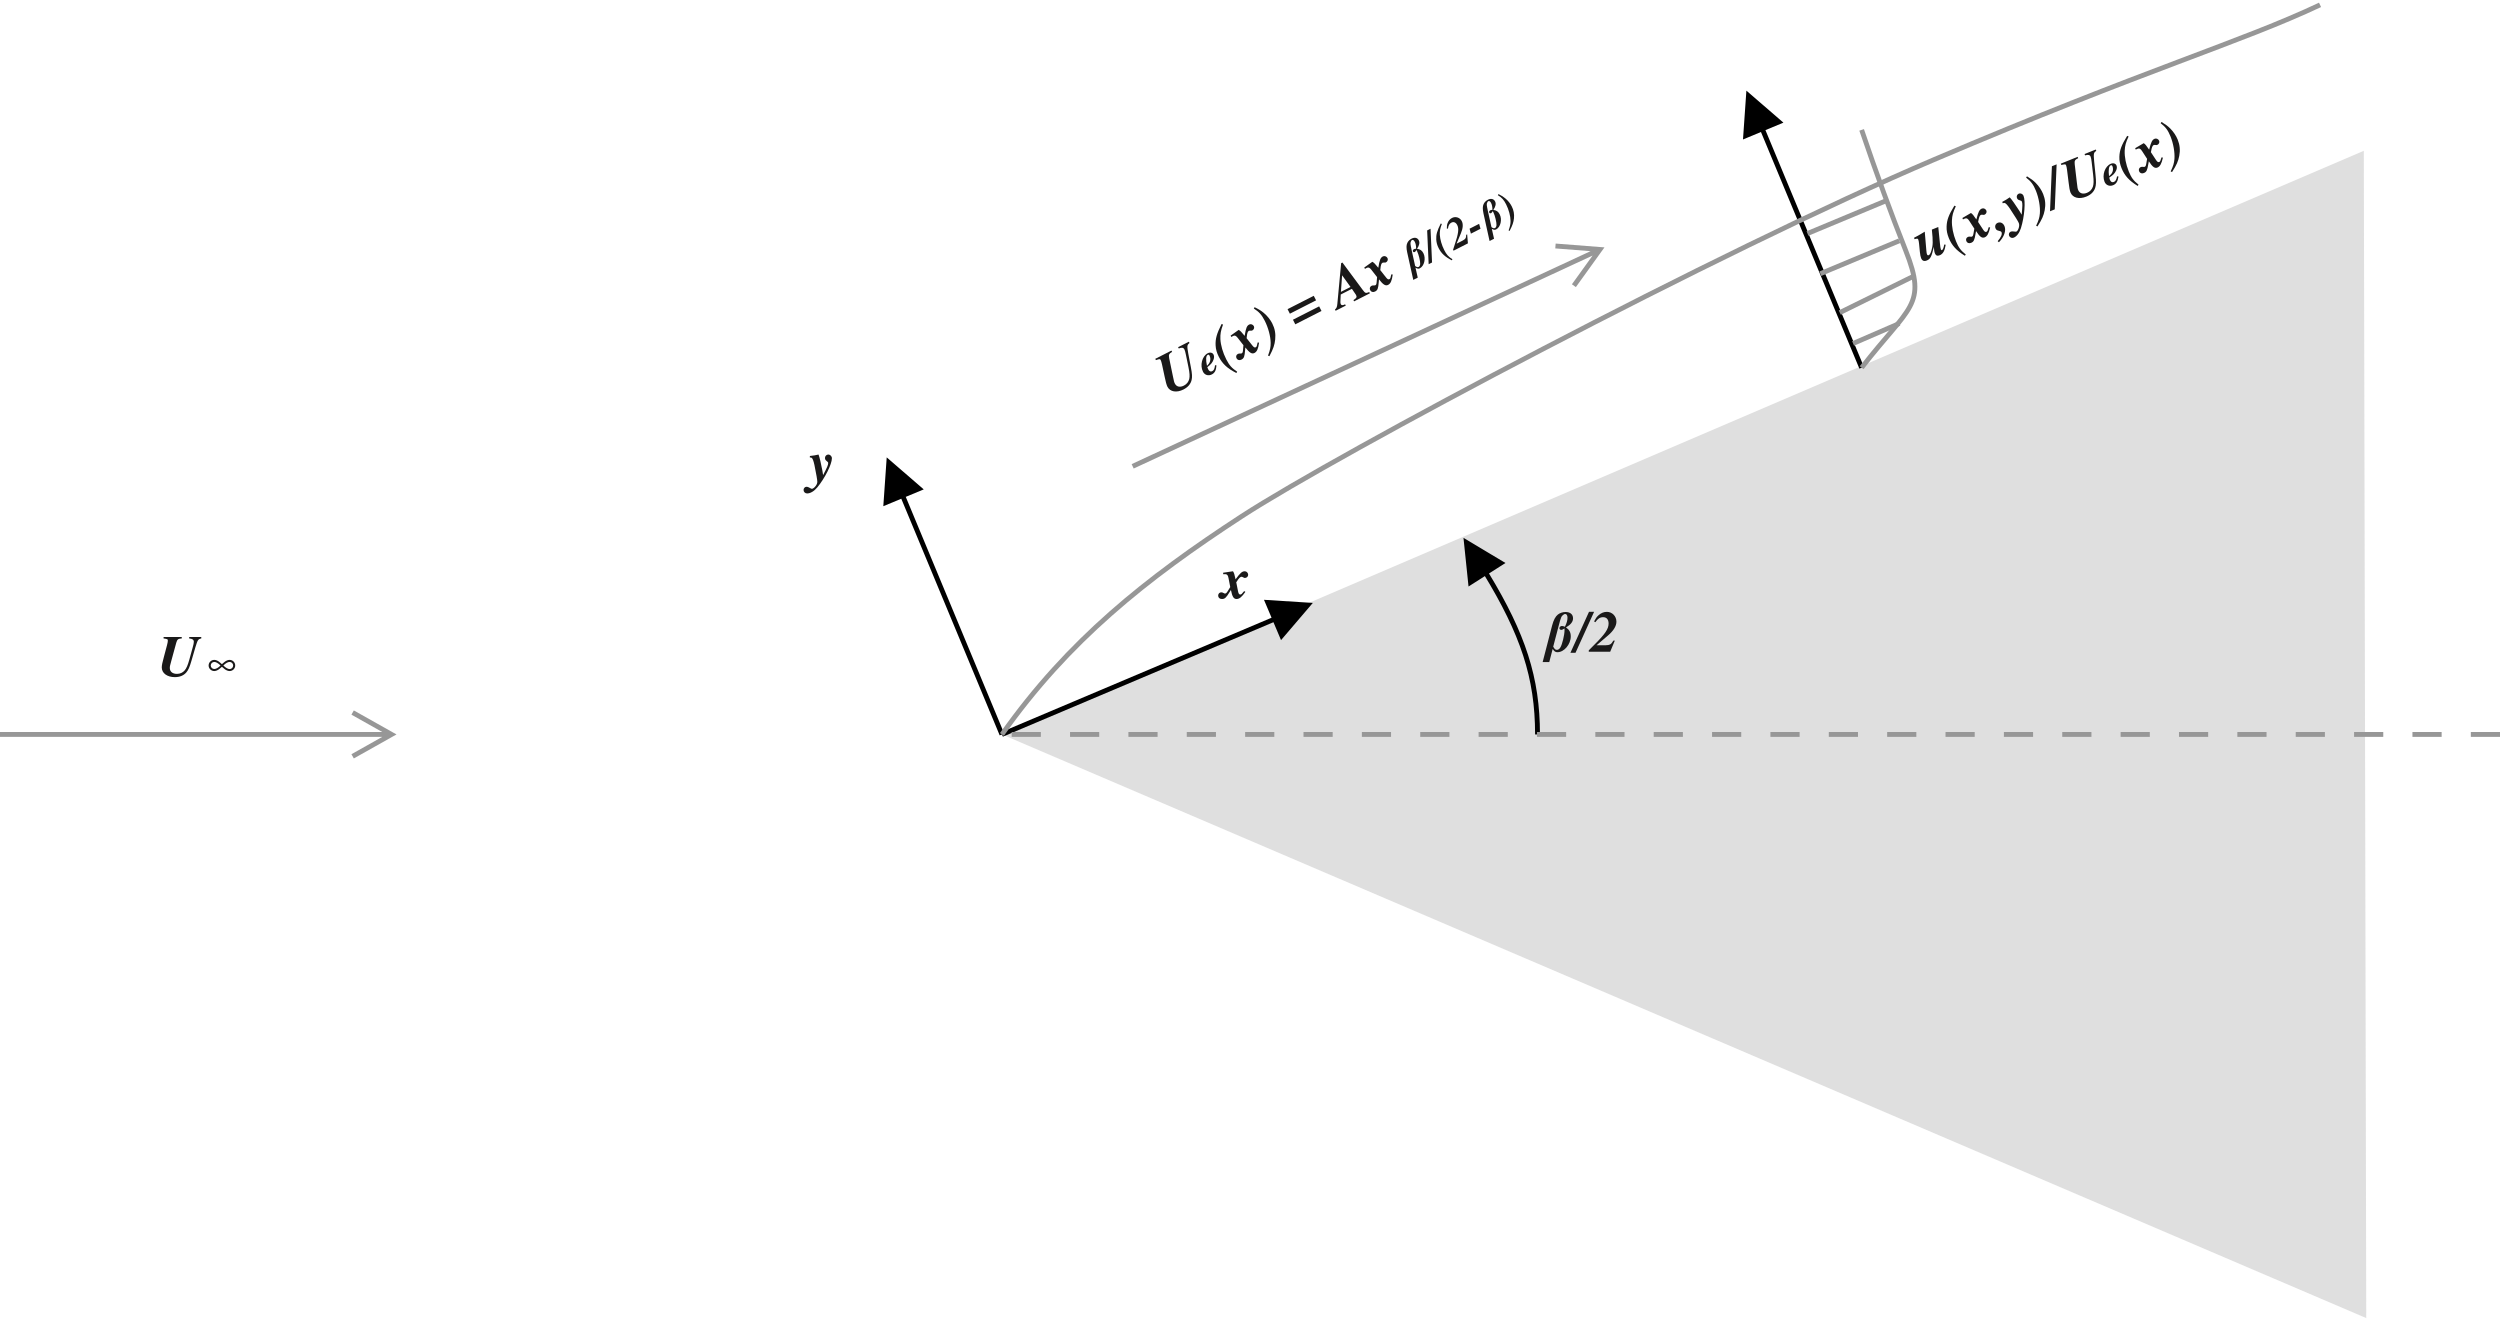
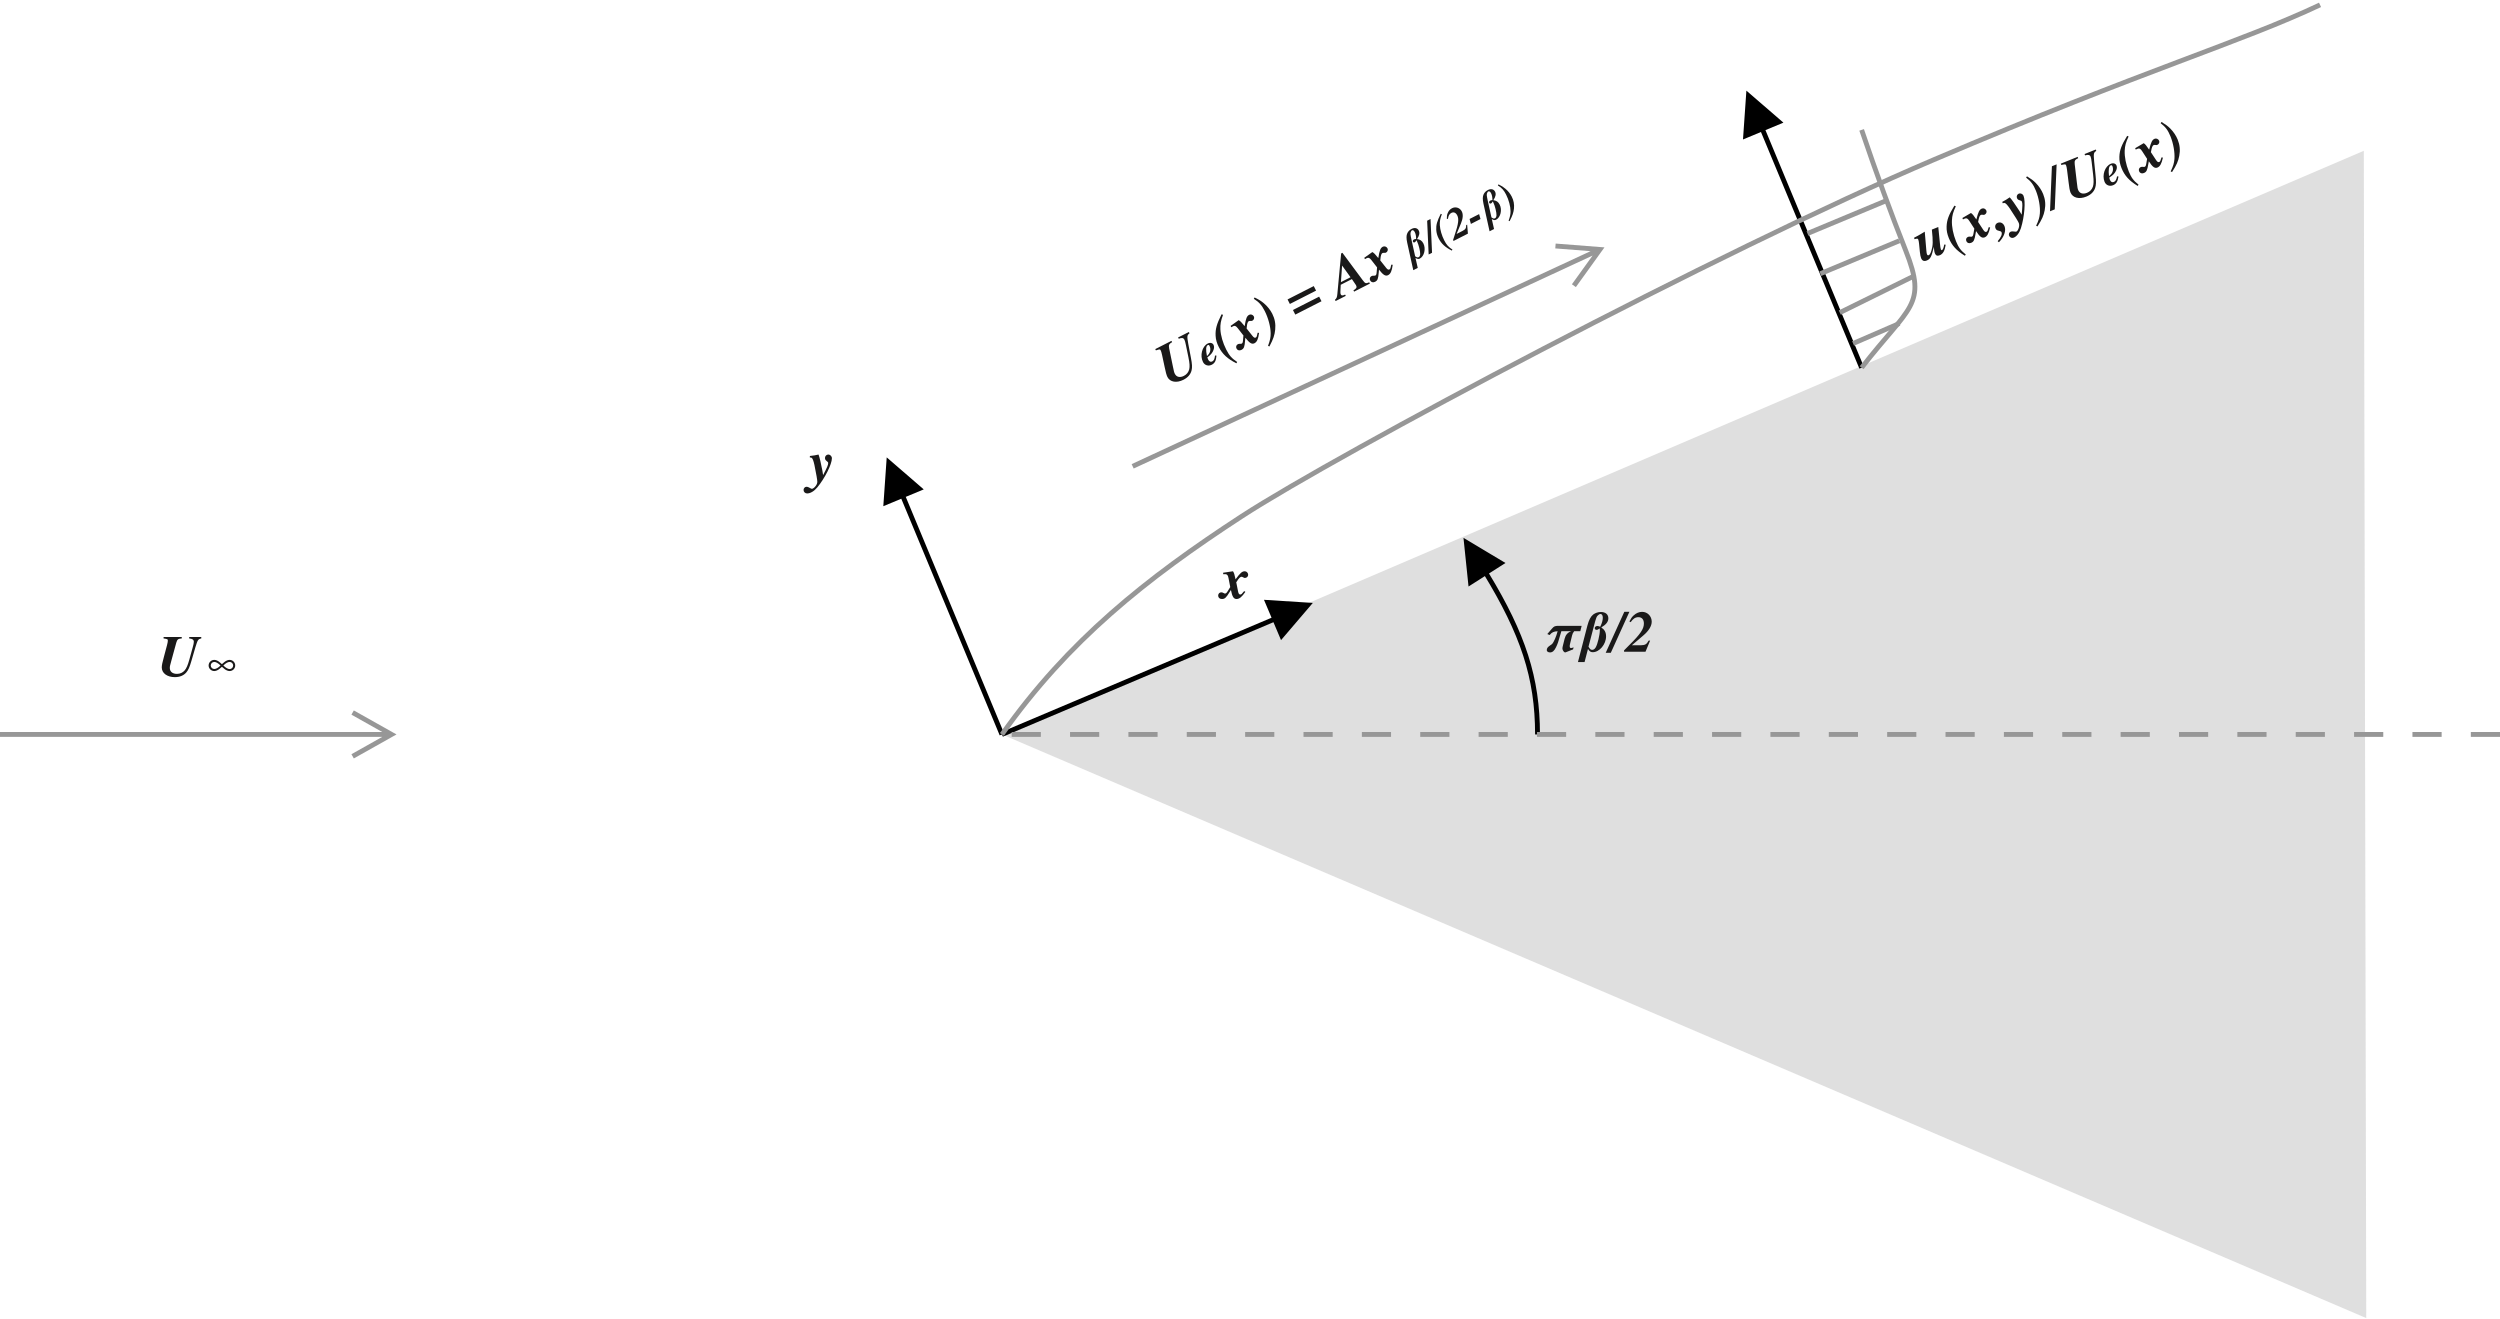
<svg xmlns="http://www.w3.org/2000/svg" width="514px" height="271px" viewBox="0 0 514 271" version="1.1">
  <g id="Page-1" stroke="none" stroke-width="1" fill="none" fill-rule="evenodd">
    <g id="WedgeDiagram" transform="translate(0, 1)">
      <polygon id="Path" fill-opacity="0.303" fill="#979797" points="206 150 486 30 486.5 270" />
      <path d="" id="Path-2" stroke="#979797" />
      <path id="Path-3" d="M72.745,145.064 L81.52,150 L72.745,154.936 L72.255,154.064 L78.591,150.5 L0,150.5 L0,149.5 L78.591,149.5 L72.255,145.936 L72.745,145.064 Z" fill="#979797" fill-rule="nonzero" />
      <path id="Path-3" d="M319.842,49.077 L329.879,49.86 L323.997,58.031 L323.185,57.447 L327.432,51.546 L233.085,95.329 L232.665,94.421 L327.012,50.639 L319.764,50.074 L319.842,49.077 Z" fill="#979797" fill-rule="nonzero" />
      <path id="Path-4" d="M259.873,122.32 L269.916,122.958 L263.38,130.609 L261.821,126.925 L206.195,150.46 L205.805,149.54 L261.432,126.003 L259.873,122.32 Z" fill="#000000" fill-rule="nonzero" />
      <path id="Path-4" d="M182.308,93.038 L189.919,99.62 L186.225,101.156 L206.462,149.808 L205.538,150.192 L185.302,101.54 L181.609,103.076 L182.308,93.038 Z" fill="#000000" fill-rule="nonzero" />
      <path id="Path-4" d="M359.058,17.636 L366.669,24.218 L362.975,25.754 L383.212,74.406 L382.288,74.79 L362.052,26.138 L358.359,27.674 L359.058,17.636 Z" fill="#000000" fill-rule="nonzero" />
-       <text id="Ue(x)-=-Ax-β/(2-β)" transform="translate(276.227, 60.9455) rotate(-27) translate(-276.227, -60.9455) " font-family="Times-BoldItalic, Times" font-size="12" font-style="italic" font-weight="bold" fill="#1A1919">
-         <tspan x="235.198" y="61.946">U</tspan>
-         <tspan x="243.864" y="61.946" font-size="9">e</tspan>
-         <tspan x="247.859" y="61.946">(x) = Ax </tspan>
-         <tspan x="291.253" y="61.946" font-size="9">β/(2-β)</tspan>
+       <text id="Ue(x)-=-Ax-β/(2-β)" transform="translate(276.681, 59.83651) rotate(-27) translate(-276.681, -59.83651) " font-family="Times-BoldItalic, Times" font-size="12" font-style="italic" font-weight="bold" fill="#1A1919">
+         <tspan x="235.652" y="59.837">U</tspan>
+         <tspan x="244.318" y="59.837" font-size="9">e</tspan>
+         <tspan x="248.313" y="59.837">(x) = Ax </tspan>
+         <tspan x="291.707" y="59.837" font-size="9">β/(2-β)</tspan>
      </text>
      <text id="x" font-family="Times-BoldItalic, Times" font-size="12" font-style="italic" font-weight="bold" fill="#1A1919">
        <tspan x="251" y="122">x</tspan>
      </text>
      <text id="y" font-family="Times-BoldItalic, Times" font-size="12" font-style="italic" font-weight="bold" fill="#1A1919">
        <tspan x="166.337" y="98">y</tspan>
      </text>
      <path id="Path" d="M300.89,109.578 L309.52,114.752 L306.137,116.907 C313.631,129.287 316.615,138.289 316.615,150 L316.615,150 L315.615,150 C315.615,138.351 312.615,129.444 305.009,116.976 L305.292,117.443 L301.929,119.587 L300.89,109.578 Z" fill="#000000" fill-rule="nonzero" />
-       <text id="β/2" font-family="Times-BoldItalic, Times" font-size="12" font-style="italic" font-weight="bold" fill="#1A1919">
-         <tspan x="317.496" y="133">β/2</tspan>
+       <text id="πβ/2" font-family="Times-BoldItalic, Times" font-size="12" font-style="italic" font-weight="bold" fill="#1A1919">
+         <tspan x="318.203" y="133">πβ/2</tspan>
      </text>
      <path d="M206,150 C219.601,130.735 235.634,117.952 255.331,105.132 C275.029,92.313 353.432,50.635 397.541,31.859 C441.649,13.082 460.747,7.679 477,0" id="Path-6" stroke="#979797" />
      <path d="M382.75,74.598 C392.635,61.837 396.306,61.852 391.809,50.5 C388.81,42.932 385.791,34.667 382.75,25.705" id="Path-7" stroke="#979797" />
      <path d="M378.26,63.273 L393.709,55.653" id="Path-8" stroke="#979797" />
      <path d="M381,69.62 L390.5,65.5" id="Path-8" stroke="#979797" />
      <path d="M374.26,55.273 L390.5,48.5" id="Path-8" stroke="#979797" />
      <path d="M371.62,47.007 L387.86,40.233" id="Path-8" stroke="#979797" />
      <text id="u(x,y)/Ue(x)" transform="translate(421.5, 39.5) rotate(-22) translate(-421.5, -39.5) " font-family="Times-BoldItalic, Times" font-size="12" font-style="italic" font-weight="bold" fill="#1A1919">
        <tspan x="392.01" y="42">u(x,y)/U</tspan>
        <tspan x="433.003" y="42" font-size="9">e</tspan>
        <tspan x="436.997" y="42">(x)</tspan>
      </text>
      <text id="U∞" font-family="Times-BoldItalic, Times" font-size="12" font-style="italic" font-weight="bold" fill="#1A1919">
        <tspan x="32.459" y="138">U</tspan>
        <tspan x="41.125" y="138" font-size="9">∞</tspan>
      </text>
      <path d="M208,150 L516.391,150" id="Path-5" stroke="#979797" stroke-dasharray="6" />
    </g>
  </g>
</svg>
